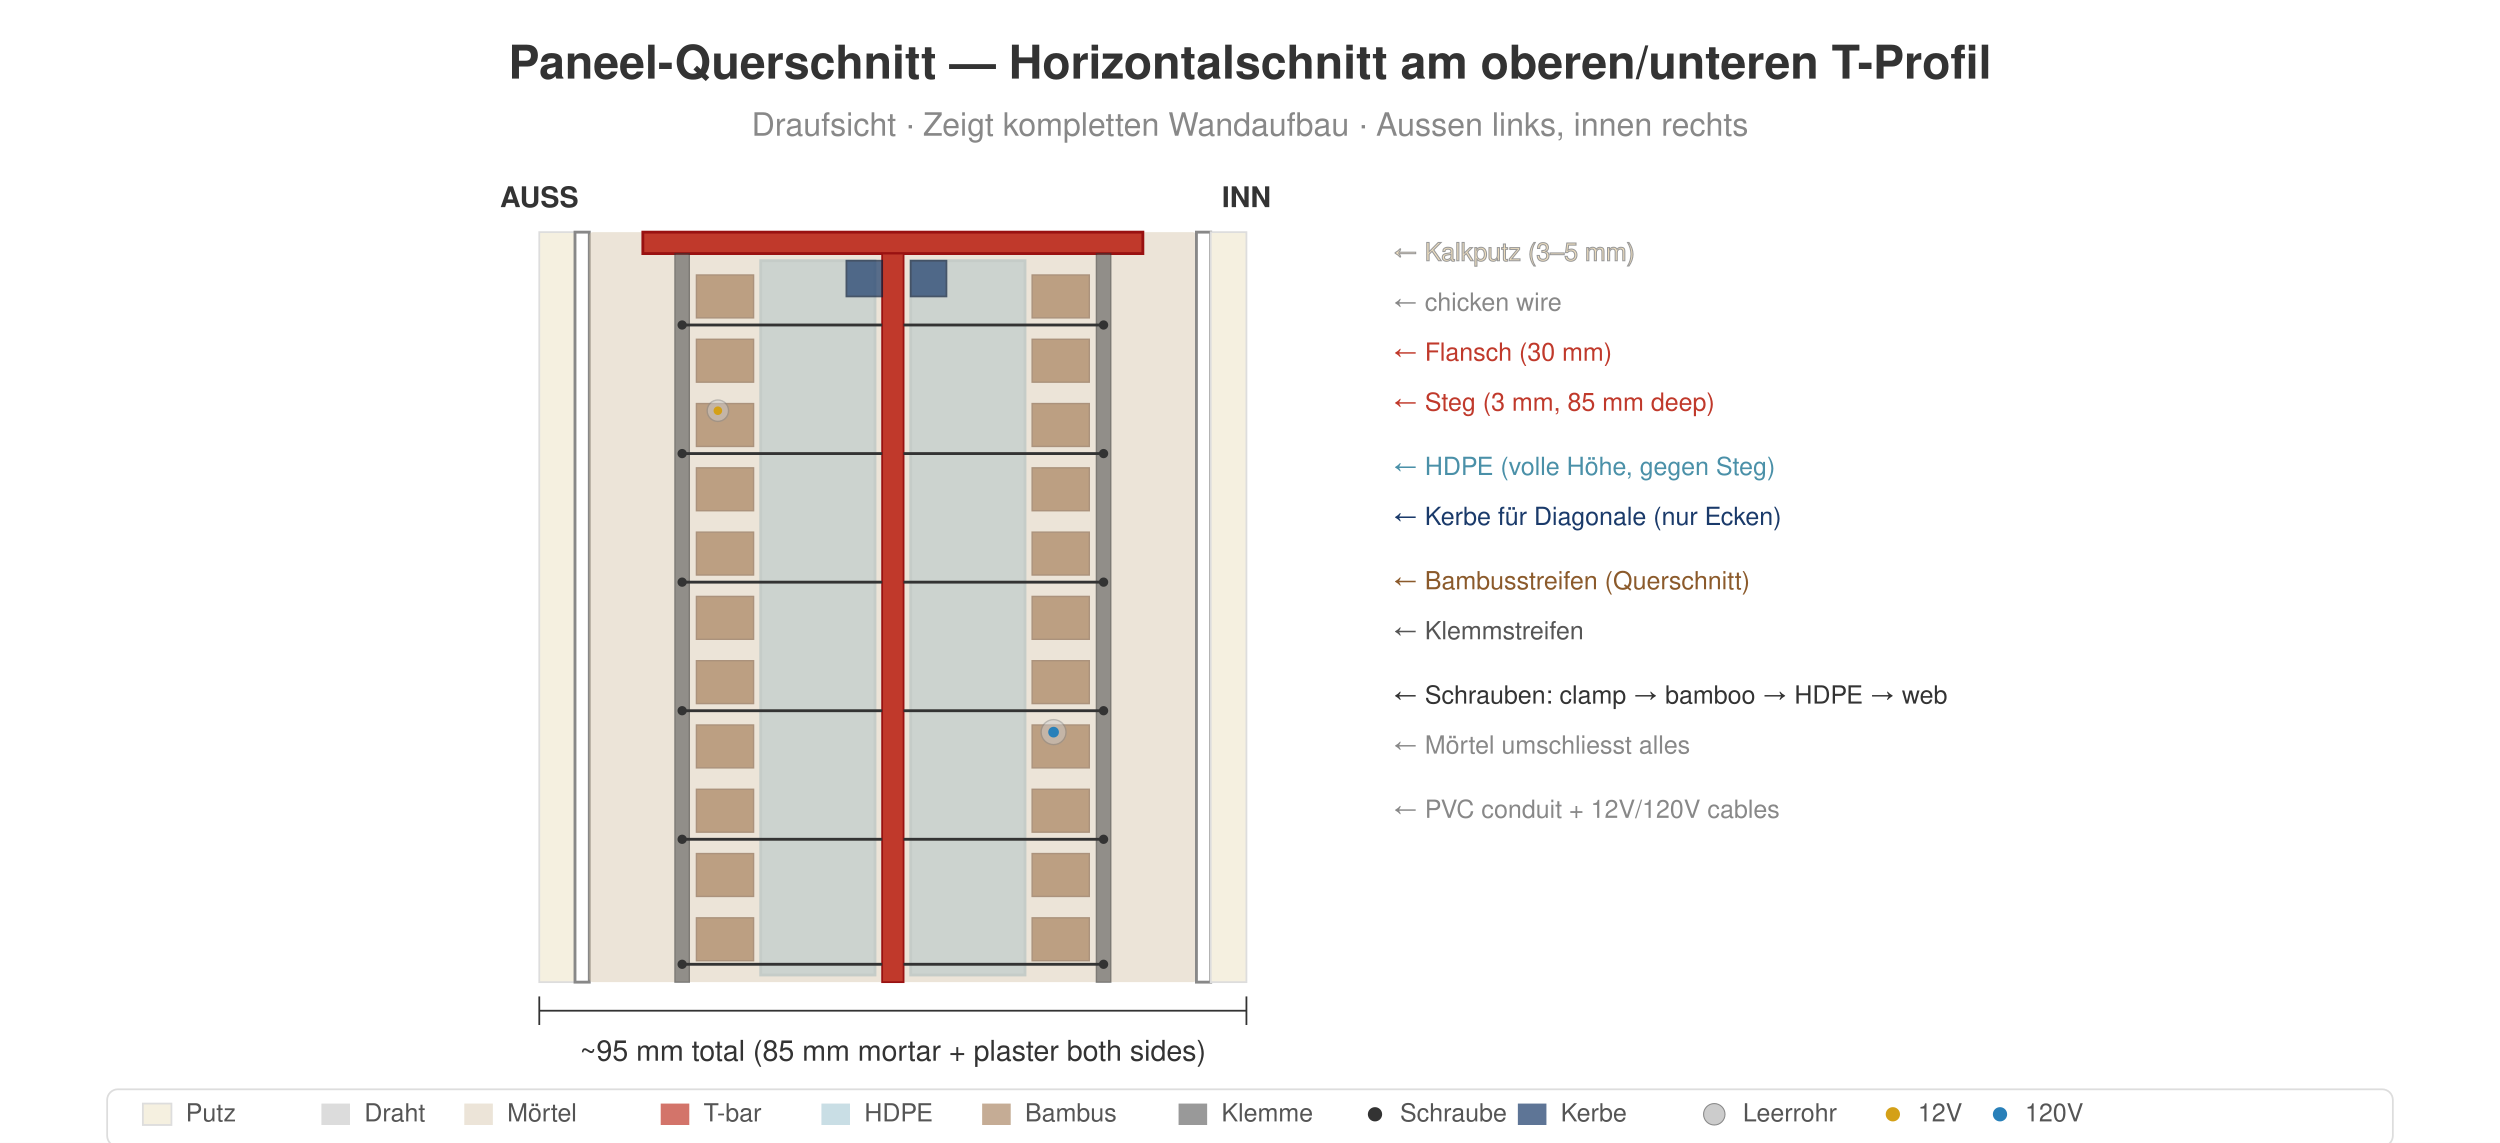
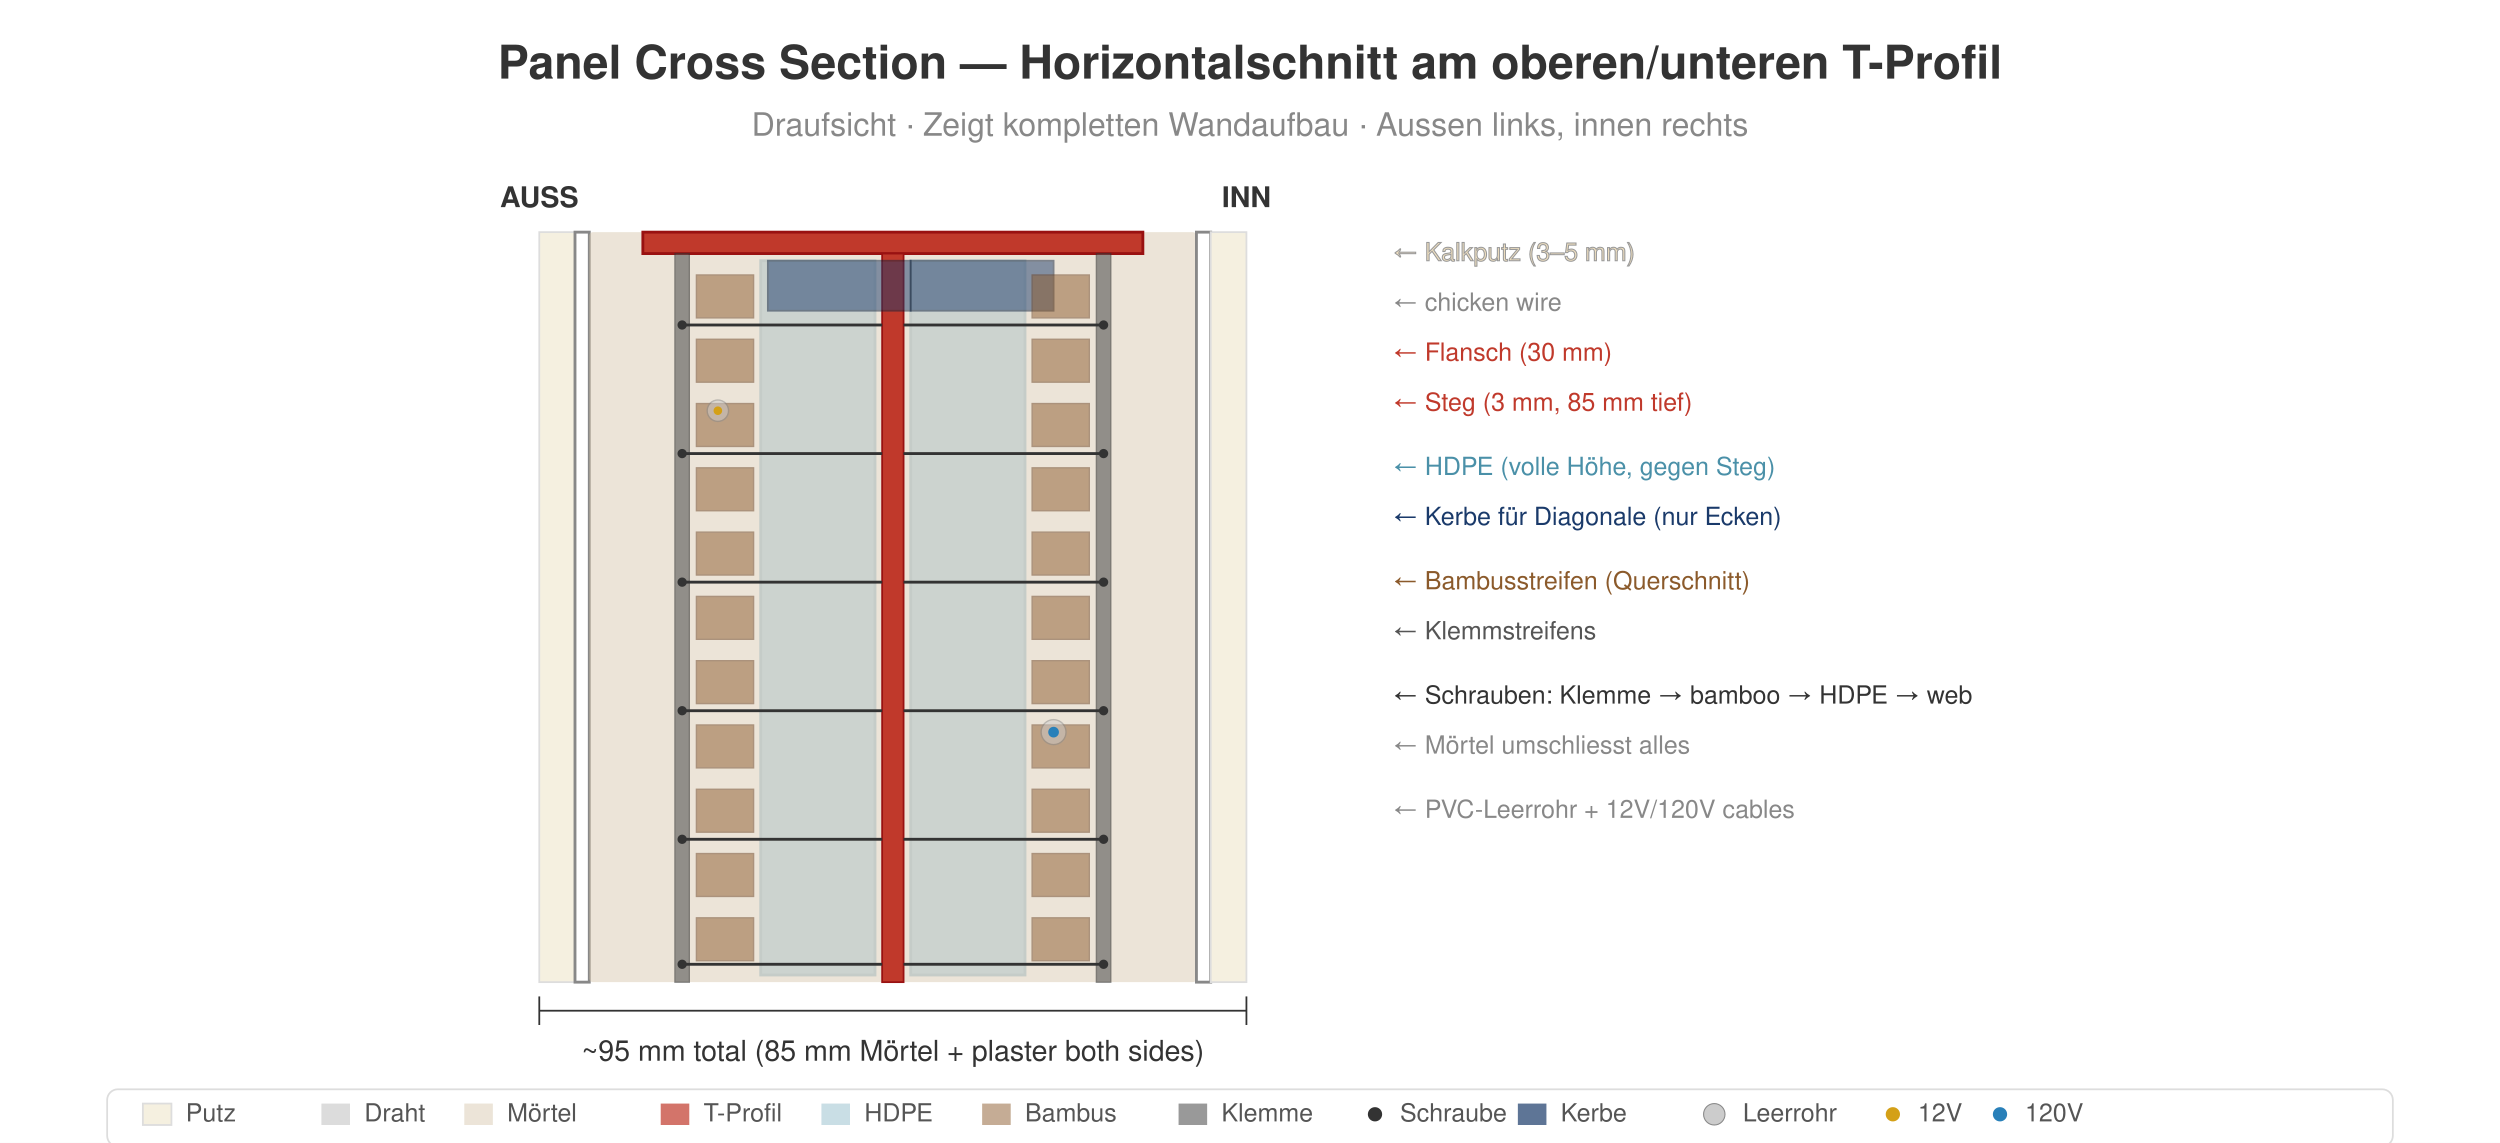
<svg xmlns="http://www.w3.org/2000/svg" viewBox="0 0 700 320" style="background:#ffffff">
  <rect width="100%" height="100%" fill="white" />
-   <text x="350" y="22" text-anchor="middle" font-size="13" fill="#333" font-weight="bold" font-family="Helvetica,Arial,sans-serif">Paneel-Querschnitt — Horizontalschnitt am oberen/unteren T-Profil</text>
+   <text x="350" y="22" text-anchor="middle" font-size="13" fill="#333" font-weight="bold" font-family="Helvetica,Arial,sans-serif">Panel Cross Section — Horizontalschnitt am oberen/unteren T-Profil</text>
  <text x="350" y="38" text-anchor="middle" font-size="9" fill="#888" font-family="Helvetica,Arial,sans-serif">Draufsicht · Zeigt kompletten Wandaufbau · Aussen links, innen rechts</text>
  <text x="151" y="58" text-anchor="middle" font-size="8" fill="#333" font-weight="bold" font-family="Helvetica,Arial,sans-serif">AUSS</text>
  <text x="349" y="58" text-anchor="middle" font-size="8" fill="#333" font-weight="bold" font-family="Helvetica,Arial,sans-serif">INN</text>
  <g transform="translate(0, 65)">
    <rect x="151" y="0" width="10" height="210" fill="#f5f0e0" stroke="#ddd" stroke-width="0.5" />
    <rect x="161" y="0" width="4" height="210" fill="none" stroke="#888" stroke-width="0.8" />
    <rect x="165" y="0" width="170" height="210" fill="#d4c4a8" opacity="0.45" rx="1" />
    <rect x="180" y="0" width="140" height="6" fill="#c0392b" stroke="#911" stroke-width="0.8" />
    <rect x="247" y="6" width="6" height="204" fill="#c0392b" stroke="#911" stroke-width="0.5" />
    <rect x="213" y="8" width="32" height="200" fill="#4a90a8" opacity="0.2" stroke="#2a7088" stroke-width="0.8" />
    <rect x="255" y="8" width="32" height="200" fill="#4a90a8" opacity="0.2" stroke="#2a7088" stroke-width="0.8" />
-     <rect x="237" y="8" width="10" height="10" fill="#1a3a6a" opacity="0.7" stroke="#0d1f3c" stroke-width="0.5" />
-     <rect x="255" y="8" width="10" height="10" fill="#1a3a6a" opacity="0.7" stroke="#0d1f3c" stroke-width="0.5" />
+     <rect x="215" y="8" width="40" height="14" fill="#1a3a6a" opacity="0.5" stroke="#0d1f3c" stroke-width="0.5" />
+     <rect x="255" y="8" width="40" height="14" fill="#1a3a6a" opacity="0.5" stroke="#0d1f3c" stroke-width="0.5" />
    <g fill="#8B5A2B" opacity="0.5" stroke="#6a4020" stroke-width="0.4">
      <rect x="195" y="12" width="16" height="12" />
      <rect x="195" y="30" width="16" height="12" />
      <rect x="195" y="48" width="16" height="12" />
      <rect x="195" y="66" width="16" height="12" />
      <rect x="195" y="84" width="16" height="12" />
      <rect x="195" y="102" width="16" height="12" />
      <rect x="195" y="120" width="16" height="12" />
      <rect x="195" y="138" width="16" height="12" />
      <rect x="195" y="156" width="16" height="12" />
      <rect x="195" y="174" width="16" height="12" />
      <rect x="195" y="192" width="16" height="12" />
      <rect x="289" y="12" width="16" height="12" />
      <rect x="289" y="30" width="16" height="12" />
      <rect x="289" y="48" width="16" height="12" />
      <rect x="289" y="66" width="16" height="12" />
      <rect x="289" y="84" width="16" height="12" />
      <rect x="289" y="102" width="16" height="12" />
      <rect x="289" y="120" width="16" height="12" />
      <rect x="289" y="138" width="16" height="12" />
      <rect x="289" y="156" width="16" height="12" />
      <rect x="289" y="174" width="16" height="12" />
      <rect x="289" y="192" width="16" height="12" />
    </g>
    <rect x="189" y="6" width="4" height="204" fill="#555" opacity="0.6" stroke="#333" stroke-width="0.4" />
    <rect x="307" y="6" width="4" height="204" fill="#555" opacity="0.6" stroke="#333" stroke-width="0.4" />
    <g stroke="#333" stroke-width="0.8">
      <line x1="191" y1="26" x2="247" y2="26" />
      <line x1="191" y1="62" x2="247" y2="62" />
      <line x1="191" y1="98" x2="247" y2="98" />
      <line x1="191" y1="134" x2="247" y2="134" />
      <line x1="191" y1="170" x2="247" y2="170" />
      <line x1="191" y1="205" x2="247" y2="205" />
    </g>
    <g fill="#333">
      <circle cx="191" cy="26" r="1.3" />
      <circle cx="191" cy="62" r="1.3" />
      <circle cx="191" cy="98" r="1.3" />
      <circle cx="191" cy="134" r="1.3" />
      <circle cx="191" cy="170" r="1.3" />
      <circle cx="191" cy="205" r="1.3" />
    </g>
    <g stroke="#333" stroke-width="0.8">
      <line x1="309" y1="26" x2="253" y2="26" />
      <line x1="309" y1="62" x2="253" y2="62" />
      <line x1="309" y1="98" x2="253" y2="98" />
      <line x1="309" y1="134" x2="253" y2="134" />
      <line x1="309" y1="170" x2="253" y2="170" />
      <line x1="309" y1="205" x2="253" y2="205" />
    </g>
    <g fill="#333">
      <circle cx="309" cy="26" r="1.3" />
      <circle cx="309" cy="62" r="1.3" />
      <circle cx="309" cy="98" r="1.3" />
      <circle cx="309" cy="134" r="1.3" />
      <circle cx="309" cy="170" r="1.3" />
      <circle cx="309" cy="205" r="1.3" />
    </g>
    <rect x="335" y="0" width="4" height="210" fill="none" stroke="#888" stroke-width="0.8" />
    <rect x="339" y="0" width="10" height="210" fill="#f5f0e0" stroke="#ddd" stroke-width="0.5" />
    <circle cx="201" cy="50" r="3" fill="#ccc" opacity="0.5" stroke="#888" stroke-width="0.4" />
    <circle cx="201" cy="50" r="1.2" fill="#d4a017" />
    <circle cx="295" cy="140" r="3.5" fill="#ccc" opacity="0.5" stroke="#888" stroke-width="0.4" />
    <circle cx="295" cy="140" r="1.5" fill="#2980b9" />
  </g>
  <g font-family="Helvetica,Arial,sans-serif">
    <text x="390" y="73" font-size="7" fill="#f0e0c0" stroke="#999" stroke-width="0.3">← Kalkputz (3–5 mm)</text>
    <text x="390" y="87" font-size="7" fill="#888">← chicken wire</text>
    <text x="390" y="101" font-size="7" fill="#c0392b">← Flansch (30 mm)</text>
-     <text x="390" y="115" font-size="7" fill="#c0392b">← Steg (3 mm, 85 mm deep)</text>
+     <text x="390" y="115" font-size="7" fill="#c0392b">← Steg (3 mm, 85 mm tief)</text>
    <text x="390" y="133" font-size="7" fill="#4a90a8">← HDPE (volle Höhe, gegen Steg)</text>
    <text x="390" y="147" font-size="7" fill="#1a3a6a">← Kerbe für Diagonale (nur Ecken)</text>
    <text x="390" y="165" font-size="7" fill="#8B5A2B">← Bambusstreifen (Querschnitt)</text>
-     <text x="390" y="179" font-size="7" fill="#555">← Klemmstreifen</text>
-     <text x="390" y="197" font-size="7" fill="#333">← Schrauben: clamp → bamboo → HDPE → web</text>
+     <text x="390" y="179" font-size="7" fill="#555">← Klemmstreifens</text>
+     <text x="390" y="197" font-size="7" fill="#333">← Schrauben: Klemme → bamboo → HDPE → web</text>
    <text x="390" y="211" font-size="7" fill="#888">← Mörtel umschliesst alles</text>
-     <text x="390" y="229" font-size="7" fill="#888">← PVC conduit + 12V/120V cables</text>
+     <text x="390" y="229" font-size="7" fill="#888">← PVC-Leerrohr + 12V/120V cables</text>
  </g>
  <line x1="151" y1="283" x2="349" y2="283" stroke="#333" stroke-width="0.5" />
  <line x1="151" y1="279" x2="151" y2="287" stroke="#333" stroke-width="0.5" />
  <line x1="349" y1="279" x2="349" y2="287" stroke="#333" stroke-width="0.5" />
-   <text x="250" y="297" text-anchor="middle" font-size="8" fill="#333" font-family="Helvetica,Arial,sans-serif">~95 mm total (85 mm mortar + plaster both sides)</text>
+   <text x="250" y="297" text-anchor="middle" font-size="8" fill="#333" font-family="Helvetica,Arial,sans-serif">~95 mm total (85 mm Mörtel + plaster both sides)</text>
  <g transform="translate(30, 305)" font-family="Helvetica,Arial,sans-serif" font-size="7" fill="#555">
    <rect x="0" y="0" width="640" height="16" fill="white" stroke="#ddd" stroke-width="0.5" rx="3" />
    <rect x="10" y="4" width="8" height="6" fill="#f5f0e0" stroke="#ddd" stroke-width="0.5" />
    <text x="22" y="9">Putz</text>
    <rect x="60" y="4" width="8" height="6" fill="#888" opacity="0.3" />
    <text x="72" y="9">Draht</text>
    <rect x="100" y="4" width="8" height="6" fill="#d4c4a8" opacity="0.45" />
    <text x="112" y="9">Mörtel</text>
    <rect x="155" y="4" width="8" height="6" fill="#c0392b" opacity="0.7" />
-     <text x="167" y="9">T-bar</text>
+     <text x="167" y="9">T-Profil</text>
    <rect x="200" y="4" width="8" height="6" fill="#4a90a8" opacity="0.3" />
    <text x="212" y="9">HDPE</text>
    <rect x="245" y="4" width="8" height="6" fill="#8B5A2B" opacity="0.5" />
    <text x="257" y="9">Bambus</text>
    <rect x="300" y="4" width="8" height="6" fill="#555" opacity="0.6" />
    <text x="312" y="9">Klemme</text>
    <circle cx="355" cy="7" r="2" fill="#333" />
    <text x="362" y="9">Schraube</text>
    <rect x="395" y="4" width="8" height="6" fill="#1a3a6a" opacity="0.7" />
    <text x="407" y="9">Kerbe</text>
    <circle cx="450" cy="7" r="3" fill="#ccc" stroke="#888" stroke-width="0.3" />
    <text x="458" y="9">Leerrohr</text>
    <circle cx="500" cy="7" r="2" fill="#d4a017" />
    <text x="507" y="9">12V</text>
    <circle cx="530" cy="7" r="2" fill="#2980b9" />
    <text x="537" y="9">120V</text>
  </g>
</svg>
